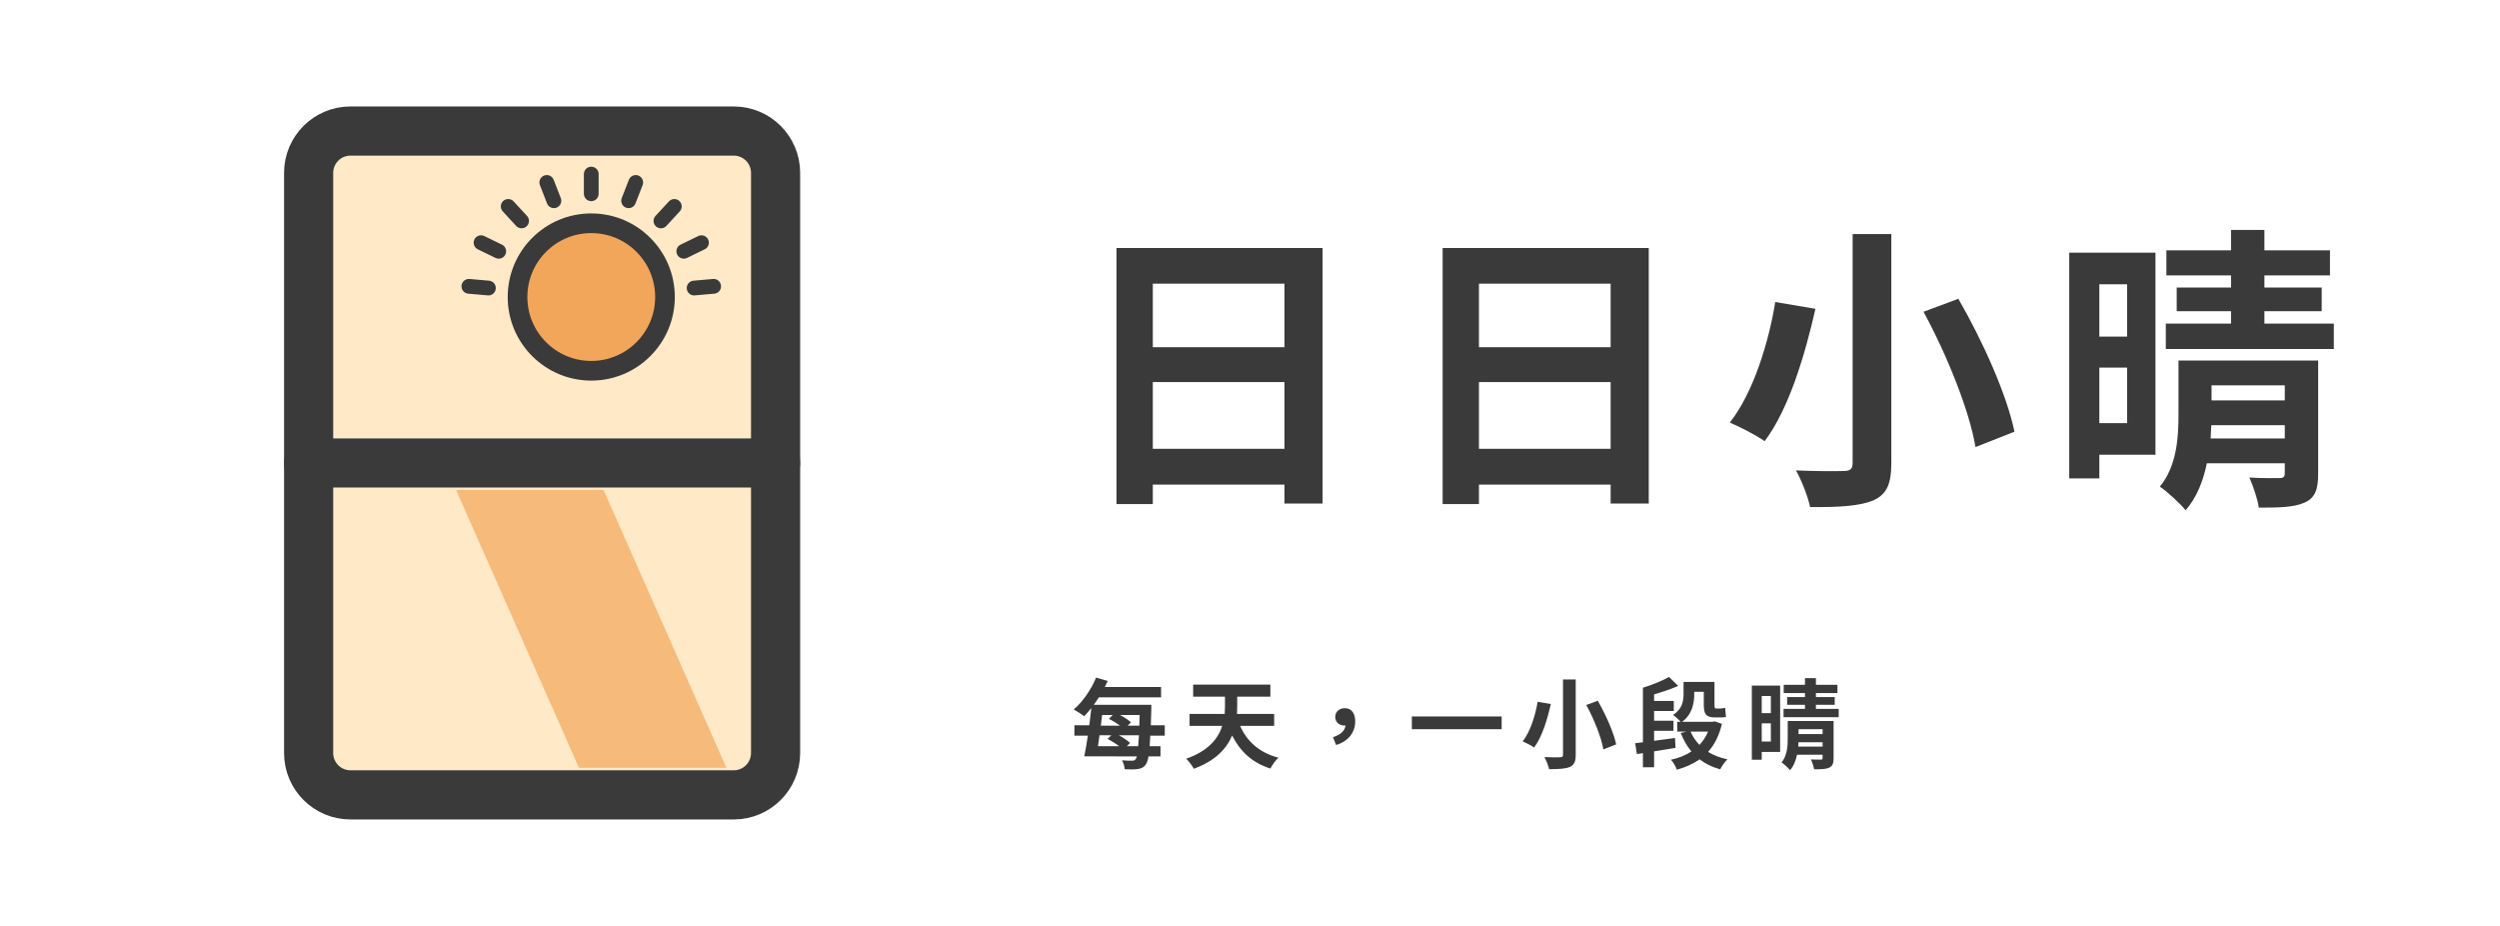
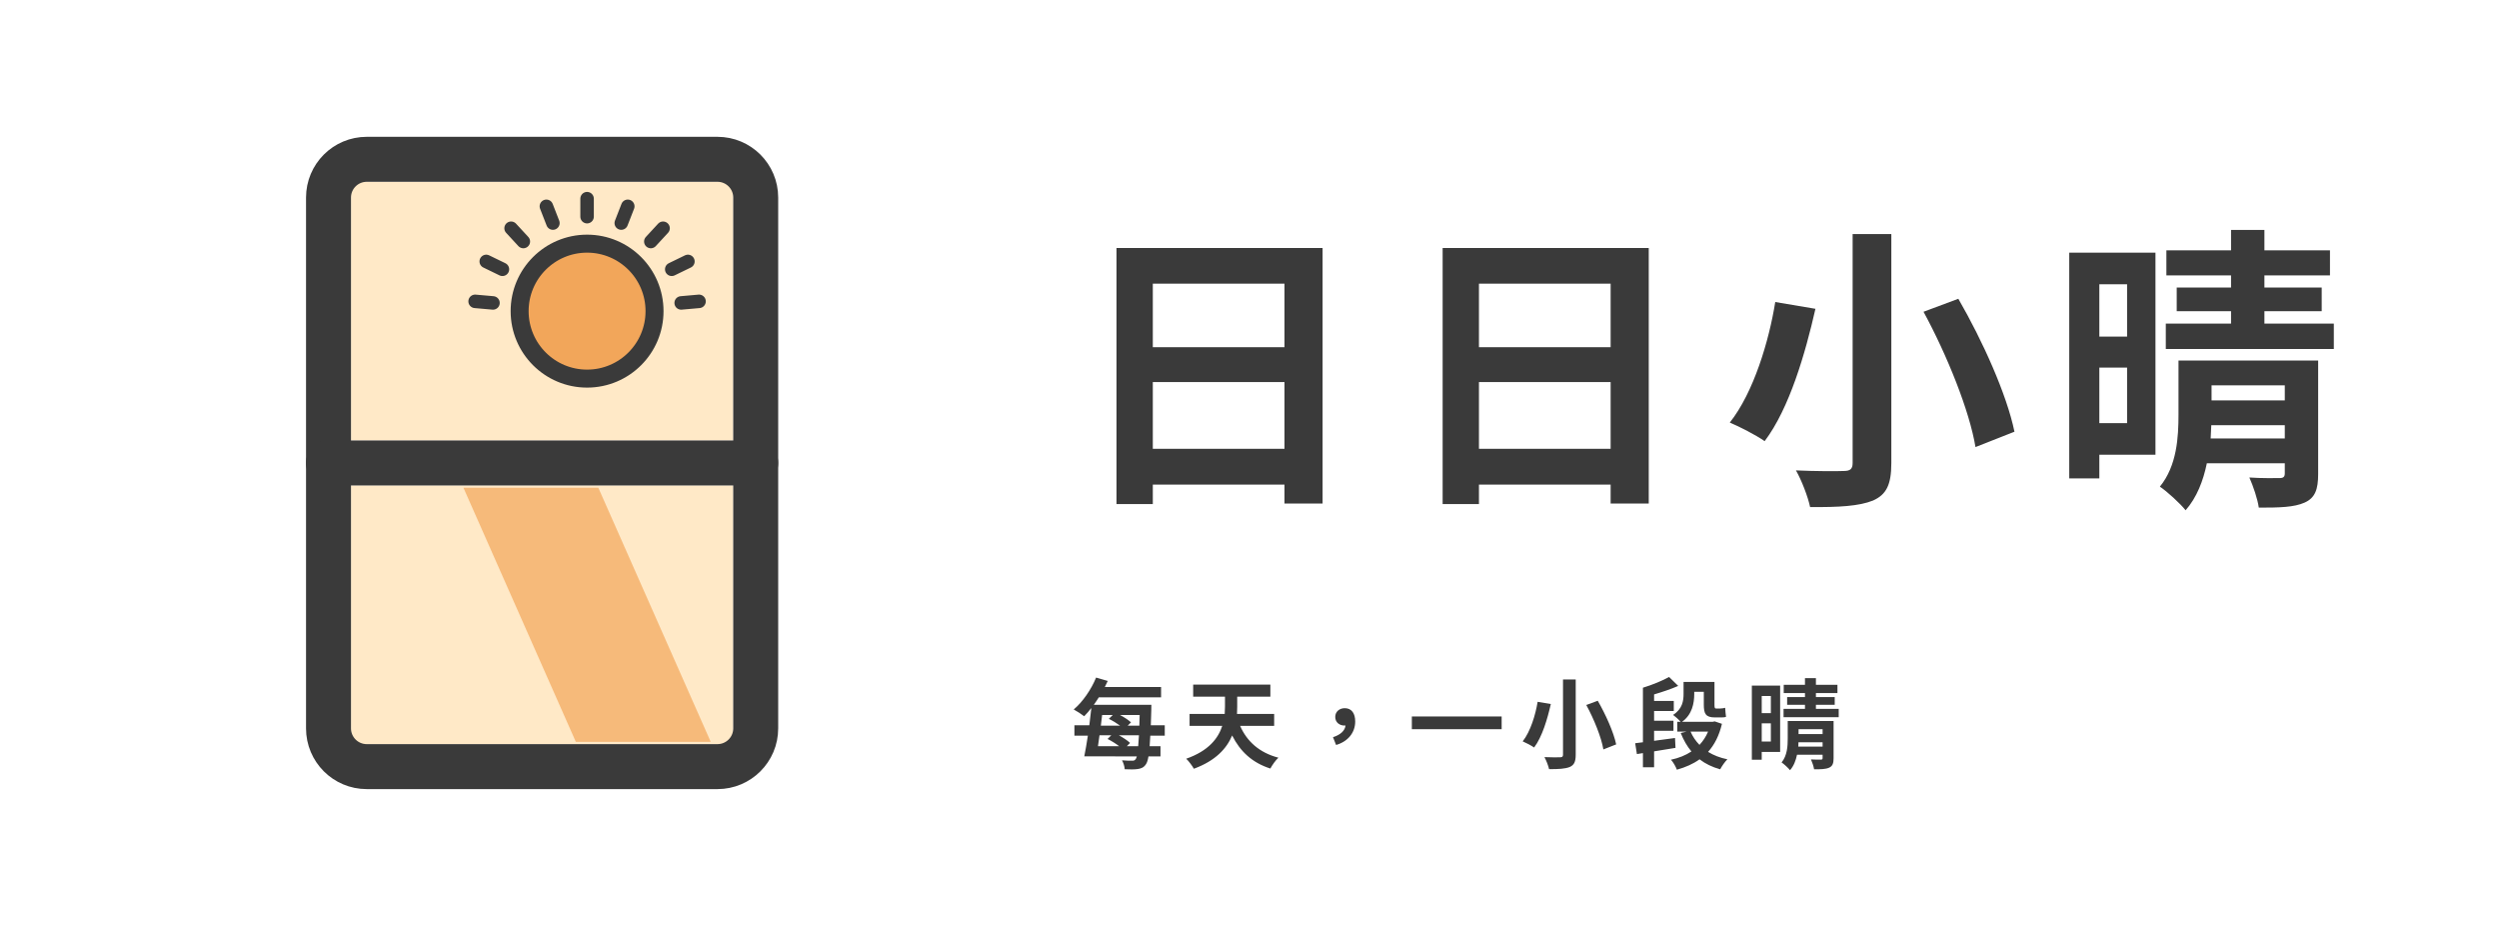
<svg xmlns="http://www.w3.org/2000/svg" width="1134" height="420" viewBox="0 0 1134 420">
  <defs>
    <pattern id="hatch" width="18" height="18" patternUnits="userSpaceOnUse" patternTransform="rotate(45)">
      <rect width="18" height="18" fill="#FFF6E5" />
      <line x1="0" y1="0" x2="0" y2="18" stroke="#3A3A3A" stroke-width="6" />
    </pattern>
    <filter id="sh" x="-25%" y="-25%" width="150%" height="150%">
      <feDropShadow dx="0" dy="10" stdDeviation="9" flood-color="#5A4636" flood-opacity=".28" />
    </filter>
    <filter id="rough" x="-5%" y="-5%" width="110%" height="110%">
      <feTurbulence type="fractalNoise" baseFrequency=".05" numOctaves="2" seed="4" />
      <feDisplacementMap in="SourceGraphic" scale="9" />
    </filter>
  </defs>
  <g data-layer="sym">
-     <g transform="translate(246.0 210) scale(0.5575948)">
+     <g transform="translate(246.0 210) scale(0.5101399)">
      <g data-layer="a">
        <rect x="-170" y="-250" width="340" height="230" fill="#FFE9C7" />
        <rect x="-170" y="20" width="340" height="230" fill="#FFE9C7" />
        <circle cx="40" cy="-135" r="60" fill="#F2A65A" stroke="#3A3A3A" stroke-width="16" stroke-linejoin="round" stroke-linecap="round" />
        <line x1="-43.7" y1="-142.3" x2="-59.6" y2="-143.7" stroke="#3A3A3A" stroke-width="12" stroke-linecap="round" />
        <line x1="-35.3" y1="-172.2" x2="-49.7" y2="-179.2" stroke="#3A3A3A" stroke-width="12" stroke-linecap="round" />
        <line x1="-16.7" y1="-196.9" x2="-27.6" y2="-208.7" stroke="#3A3A3A" stroke-width="12" stroke-linecap="round" />
        <line x1="9.6" y1="-213.3" x2="3.8" y2="-228.2" stroke="#3A3A3A" stroke-width="12" stroke-linecap="round" />
        <line x1="40.0" y1="-219.0" x2="40.0" y2="-235.0" stroke="#3A3A3A" stroke-width="12" stroke-linecap="round" />
        <line x1="70.4" y1="-213.3" x2="76.2" y2="-228.2" stroke="#3A3A3A" stroke-width="12" stroke-linecap="round" />
        <line x1="96.7" y1="-196.9" x2="107.6" y2="-208.7" stroke="#3A3A3A" stroke-width="12" stroke-linecap="round" />
        <line x1="115.3" y1="-172.2" x2="129.7" y2="-179.2" stroke="#3A3A3A" stroke-width="12" stroke-linecap="round" />
        <line x1="123.7" y1="-142.3" x2="139.6" y2="-143.7" stroke="#3A3A3A" stroke-width="12" stroke-linecap="round" />
        <polygon points="-70,22 50,22 150,248 30,248" fill="#F2A65A" opacity="0.7" />
        <rect x="-190" y="-270" width="380" height="540" rx="34" fill="none" stroke="#3A3A3A" stroke-width="40" />
        <line x1="-190.0" y1="0.0" x2="190.0" y2="0.0" stroke="#3A3A3A" stroke-width="40" stroke-linecap="round" />
      </g>
    </g>
  </g>
  <g data-layer="txt">
    <text x="486.0" y="218.2" font-family="'Noto Sans CJK TC',sans-serif" font-weight="700" font-size="134" letter-spacing="14" text-anchor="start" fill="#3A3A3A">日日小晴</text>
  </g>
  <g data-layer="sub">
    <text x="486.0" y="345.0" font-family="'Noto Sans CJK TC',sans-serif" font-weight="700" font-size="44" letter-spacing="7" text-anchor="start" fill="#3A3A3A">每天，一小段晴</text>
  </g>
</svg>
